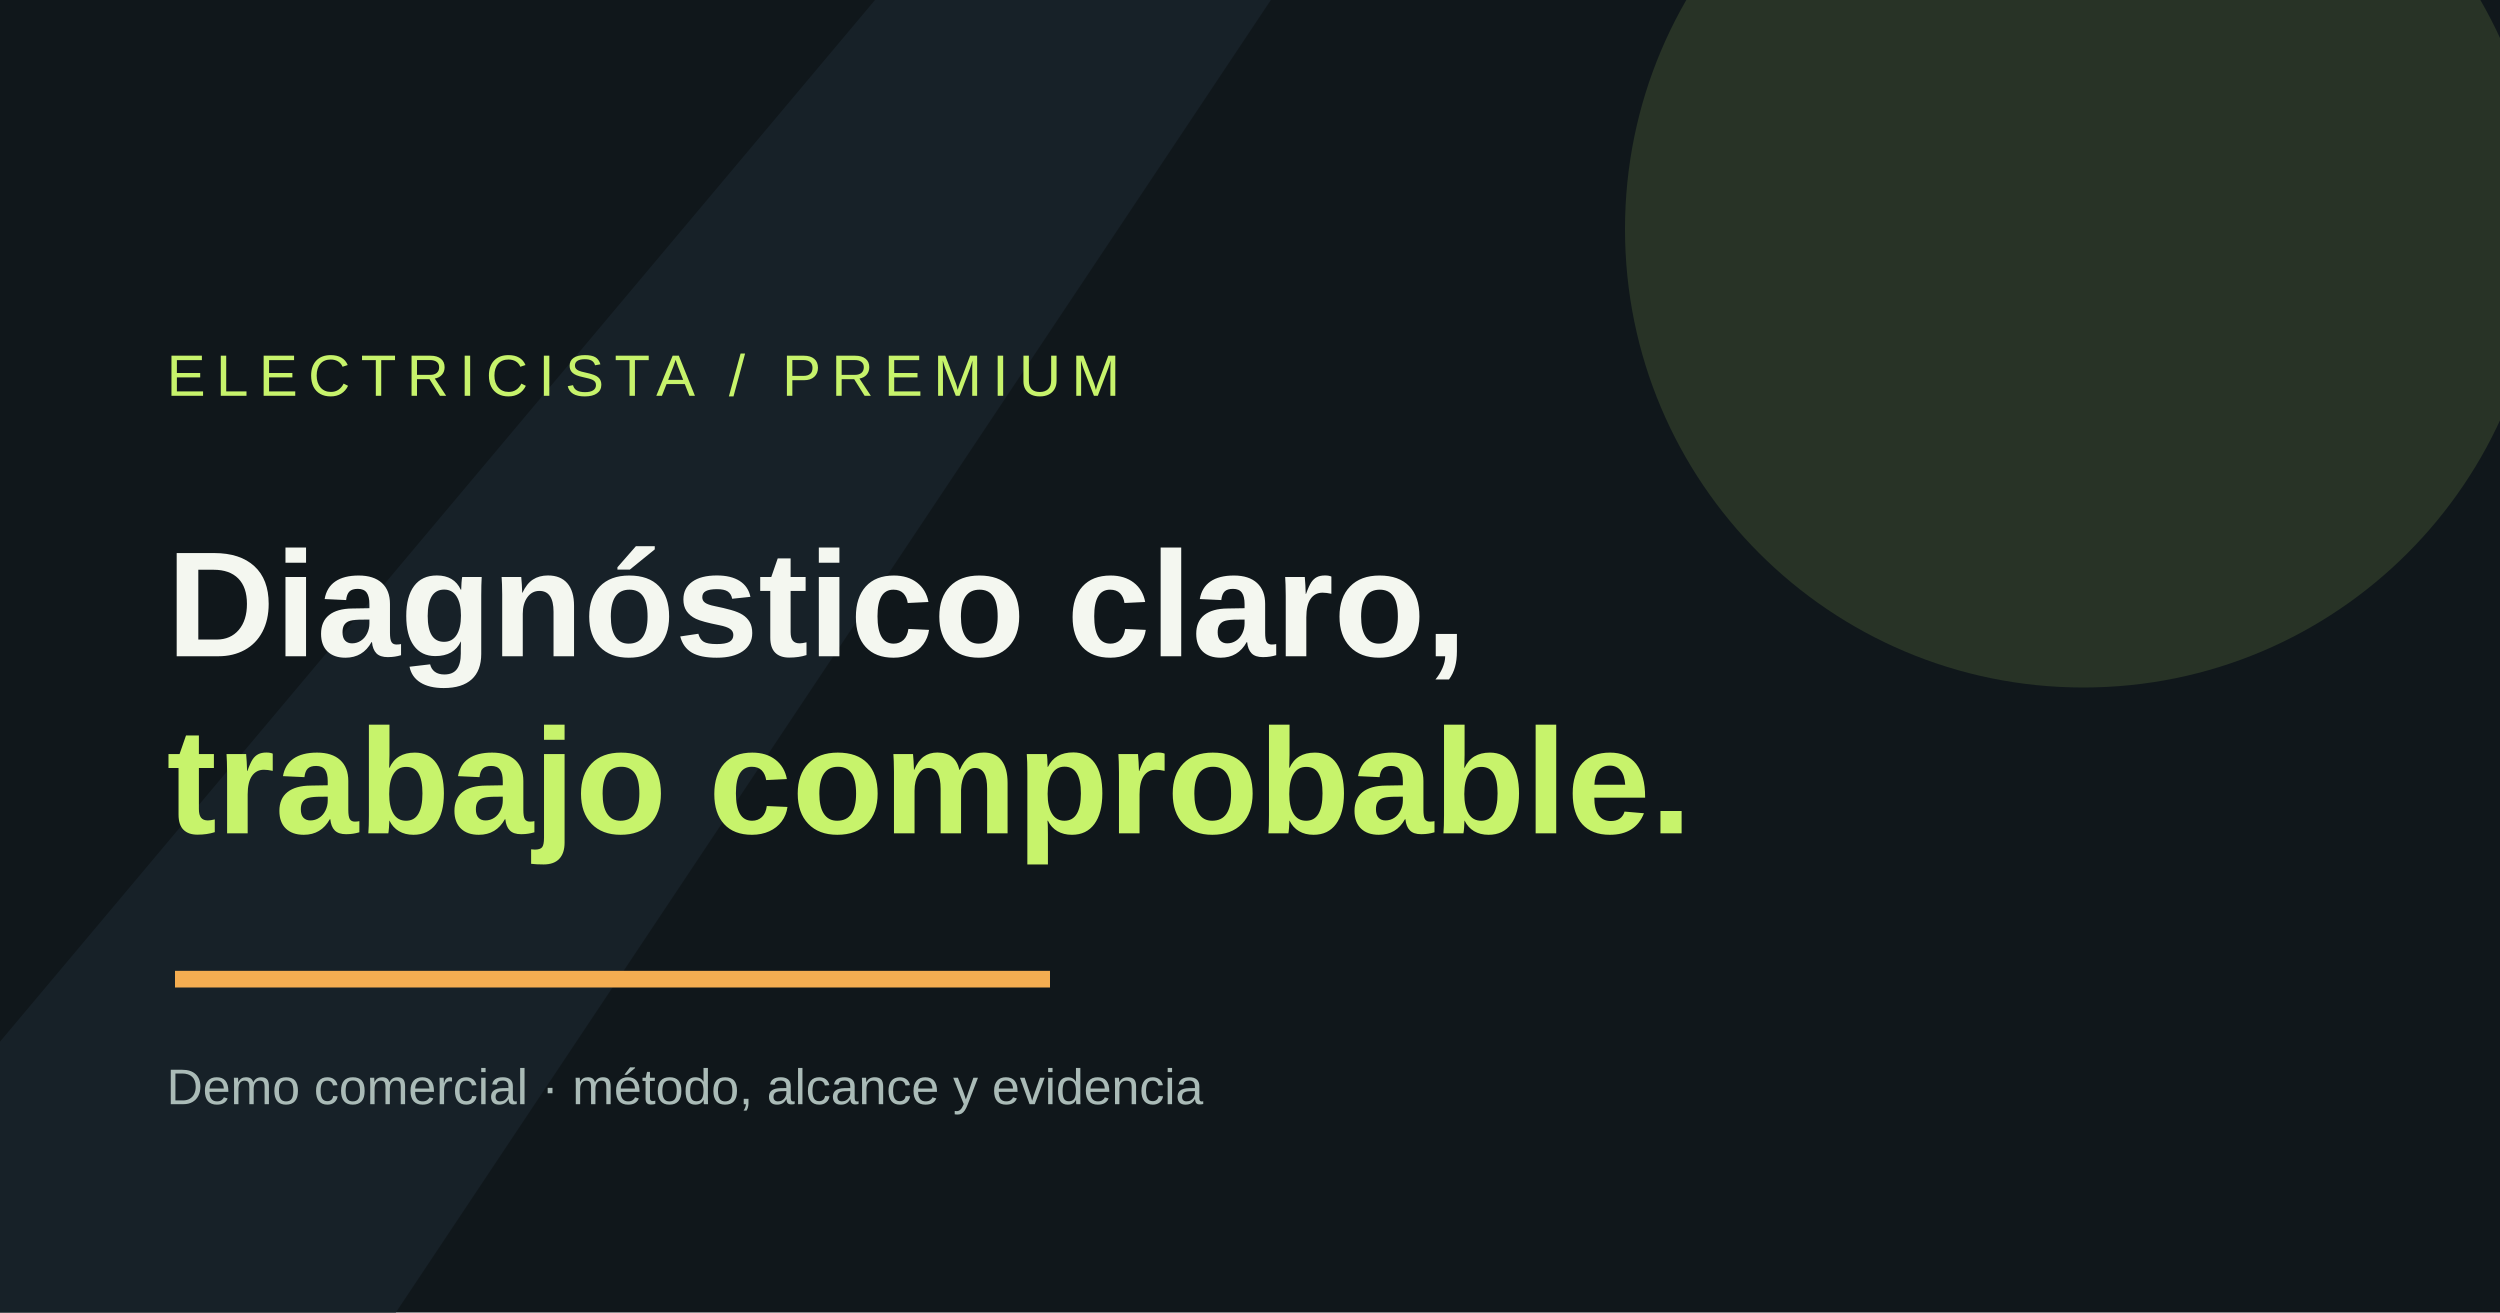
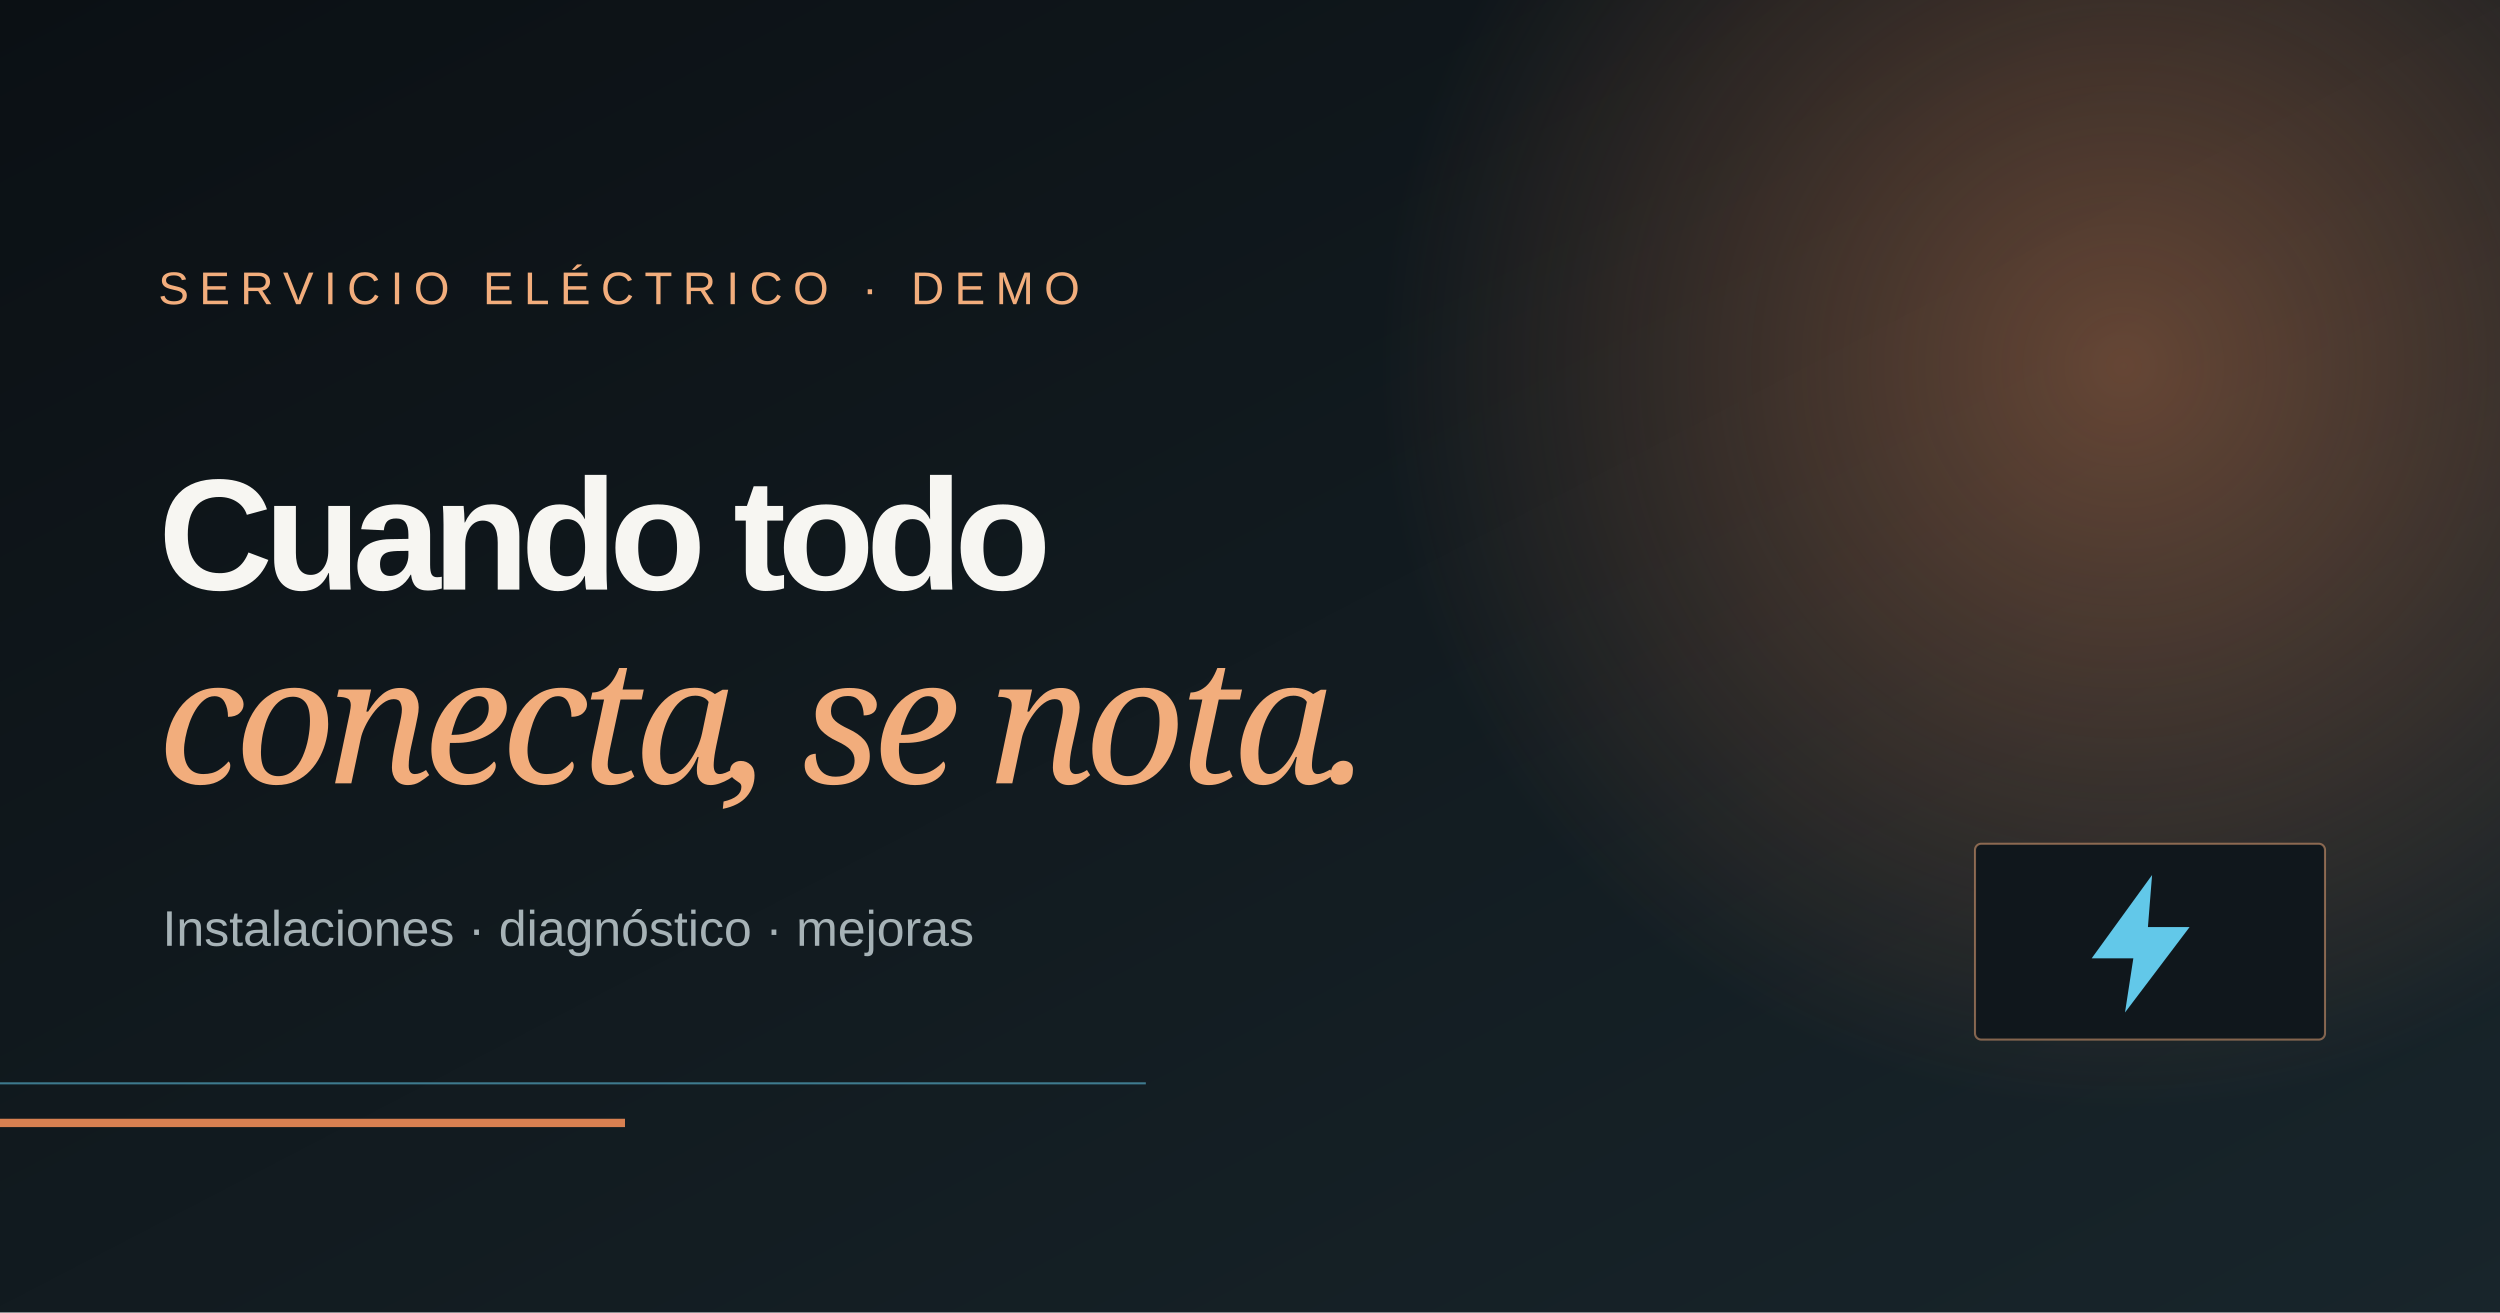
<svg xmlns="http://www.w3.org/2000/svg" viewBox="0 0 1200 630">
-   <rect width="1200" height="630" fill="#10171b" />
-   <path d="M0 500 420 0h190L190 630H0z" fill="#172128" />
-   <circle cx="1000" cy="110" r="220" fill="#c7f36b" opacity=".13" />
-   <text x="80" y="190" fill="#c7f36b" font-family="Arial,sans-serif" font-size="28" letter-spacing="5">ELECTRICISTA / PREMIUM</text>
-   <text x="80" y="315" fill="#f4f7f0" font-family="Arial,sans-serif" font-size="72" font-weight="700">Diagnóstico claro,</text>
-   <text x="80" y="400" fill="#c7f36b" font-family="Arial,sans-serif" font-size="72" font-weight="700">trabajo comprobable.</text>
-   <path d="M84 470h420" stroke="#f4ad51" stroke-width="8" />
-   <text x="80" y="530" fill="#aabbb7" font-family="Arial,sans-serif" font-size="24">Demo comercial · método, alcance y evidencia</text>
+   <defs>
+     <linearGradient id="bg" x1="0" y1="0" x2="1" y2="1">
+       <stop stop-color="#0b1014" />
+       <stop offset="1" stop-color="#18252b" />
+     </linearGradient>
+     <radialGradient id="glow">
+       <stop stop-color="#d88051" stop-opacity=".42" />
+       <stop offset="1" stop-color="#d88051" stop-opacity="0" />
+     </radialGradient>
+   </defs>
+   <rect width="1200" height="630" fill="url(#bg)" />
+   <circle cx="1020" cy="175" r="360" fill="url(#glow)" />
+   <path d="M0 520h550" stroke="#62c8e9" stroke-opacity=".55" />
+   <path d="M0 539h300" stroke="#d88051" stroke-width="4" />
+   <text x="76" y="146" fill="#f2ad7c" font-family="Arial,sans-serif" font-size="22" letter-spacing="5">SERVICIO ELÉCTRICO · DEMO</text>
+   <text x="76" y="283" fill="#f7f6f2" font-family="Arial,sans-serif" font-size="76" font-weight="600" letter-spacing="-4">Cuando todo</text>
+   <text x="76" y="376" fill="#f2ad7c" font-family="Georgia,serif" font-size="84" font-style="italic" letter-spacing="-4">conecta, se nota.</text>
+   <text x="78" y="454" fill="#a6b2b6" font-family="Arial,sans-serif" font-size="24">Instalaciones · diagnóstico · mejoras</text>
+   <rect x="948" y="405" width="168" height="94" rx="3" fill="#10171c" stroke="#f2ad7c" stroke-opacity=".5" />
+   <path d="m1033 420-29 40h20l-4 26 31-41h-20z" fill="#62c8e9" />
</svg>
